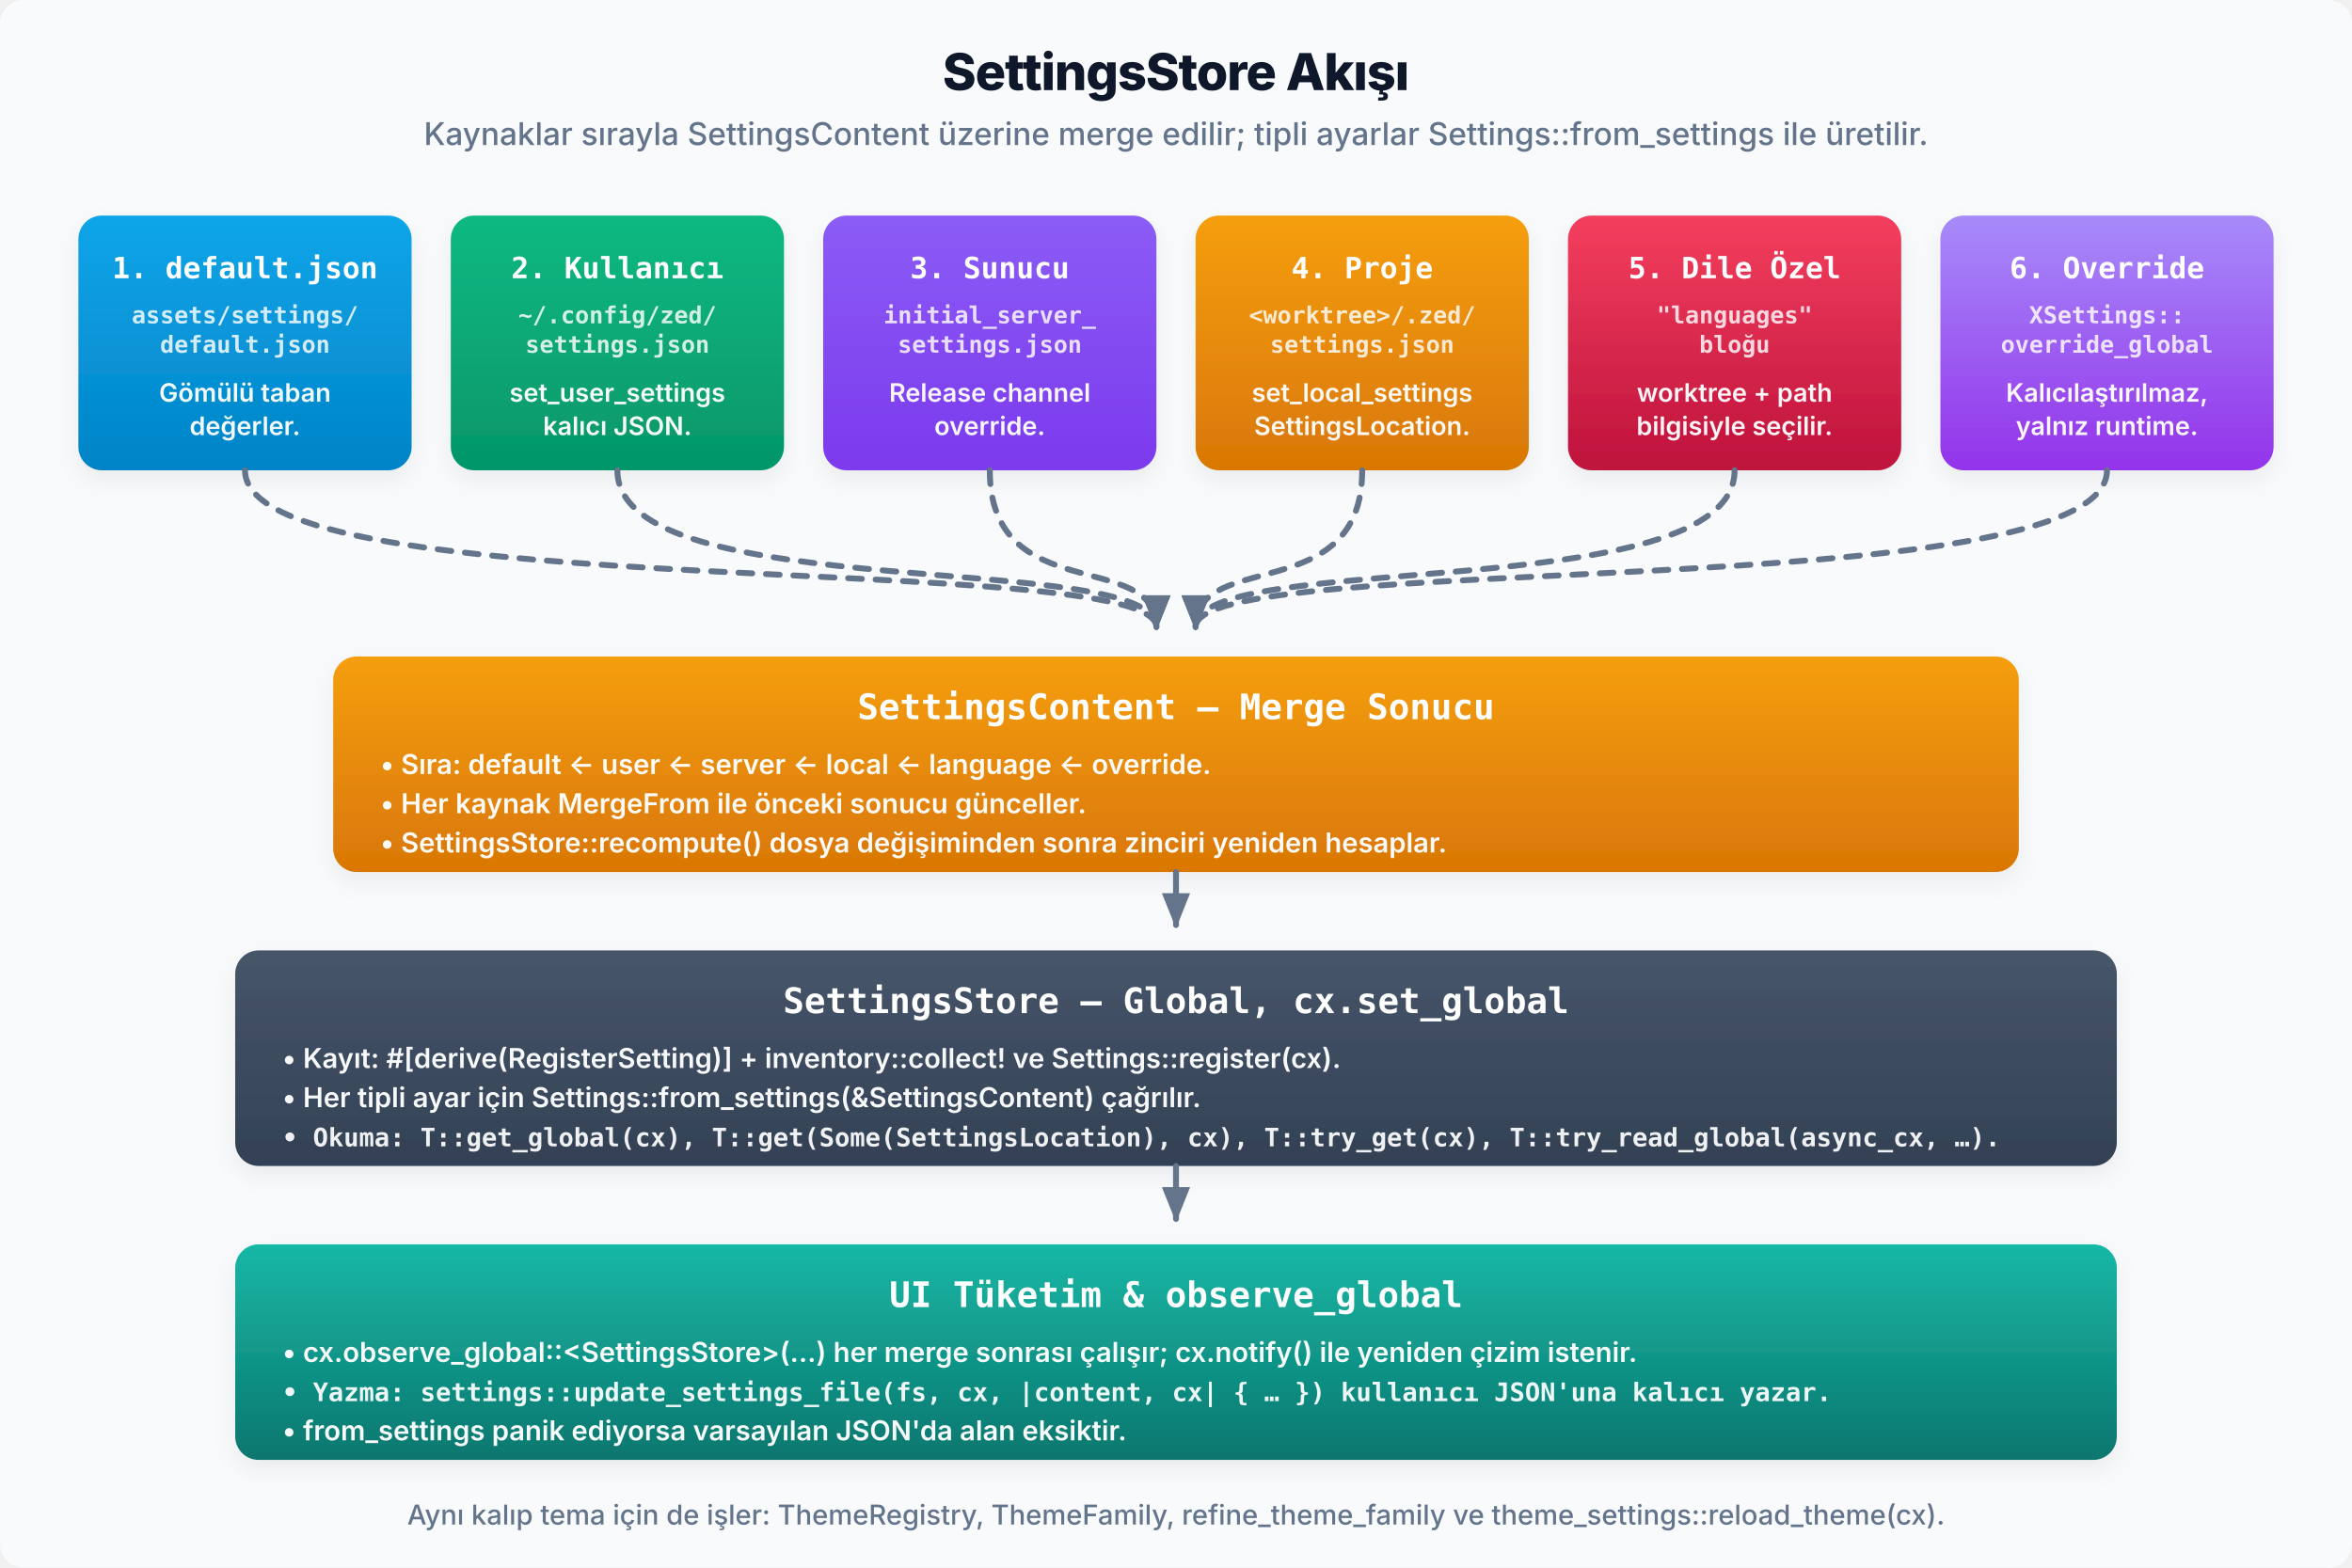
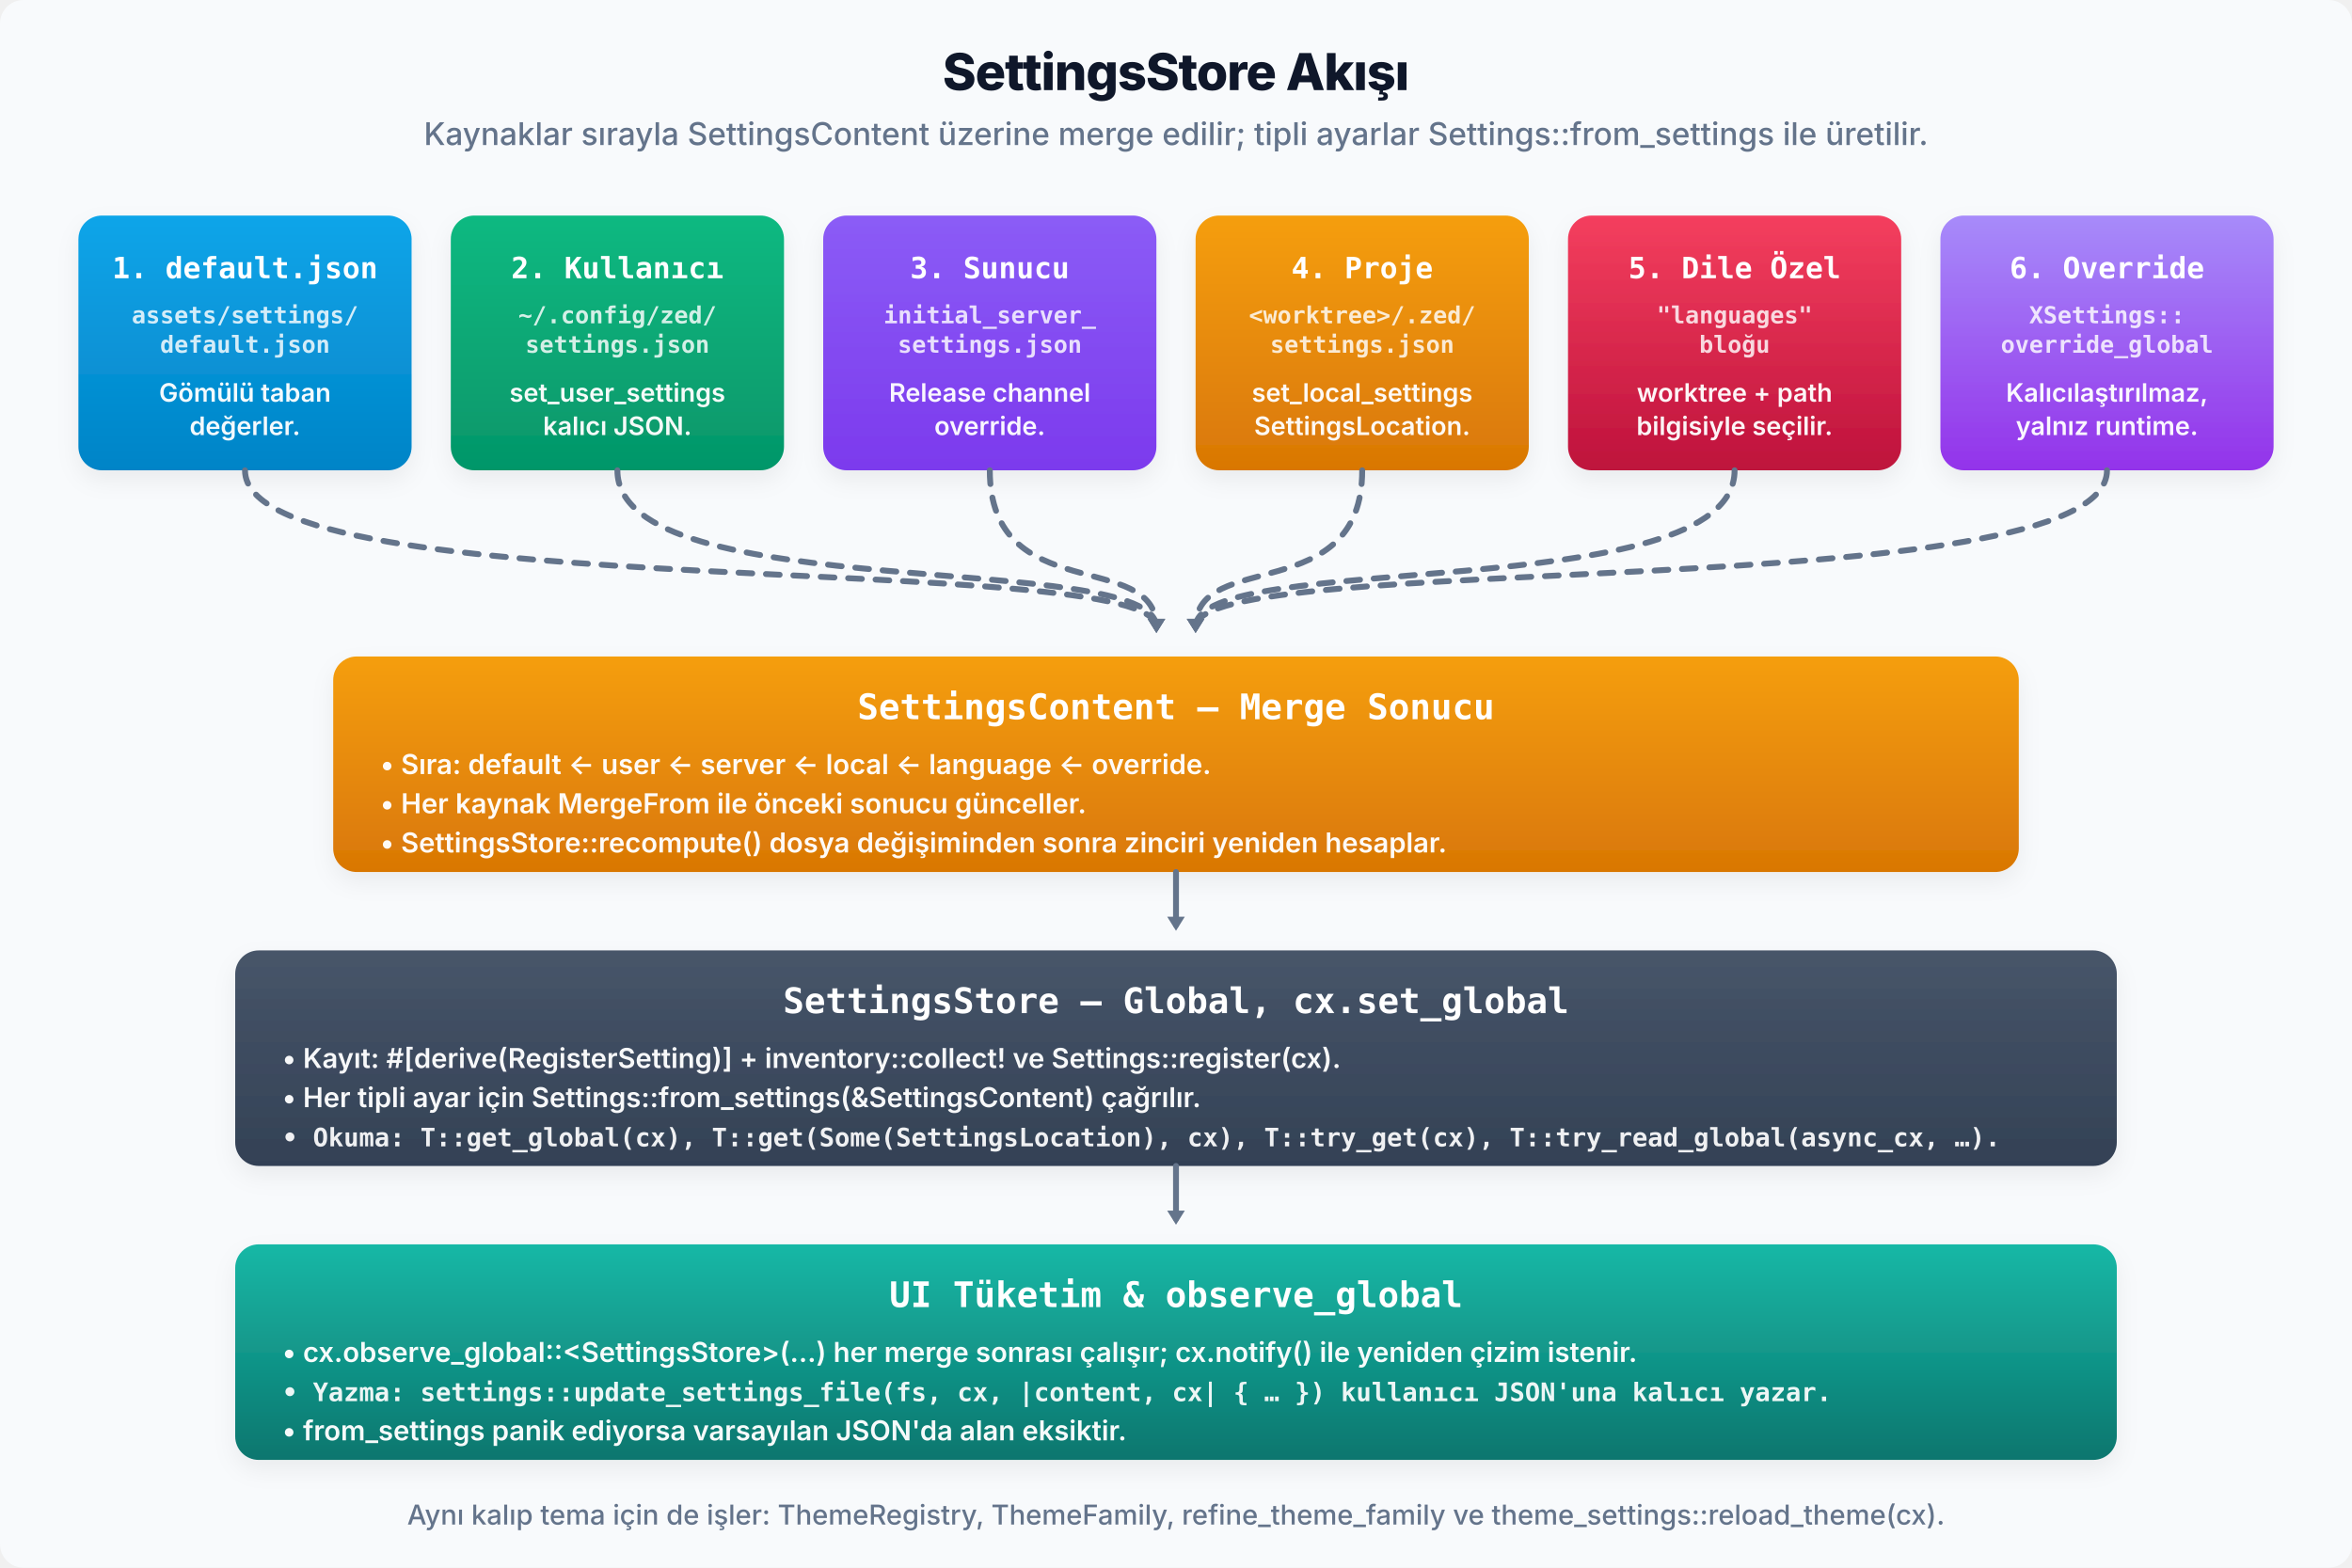
<svg xmlns="http://www.w3.org/2000/svg" viewBox="0 0 1200 800">
  <defs>
    <filter id="shadow" x="-20%" y="-20%" width="140%" height="140%">
      <feDropShadow dx="0" dy="5" stdDeviation="6" flood-color="#0f172a" flood-opacity="0.06" />
    </filter>
-     <marker id="arrow" viewBox="0 0 10 10" refX="9" refY="5" markerWidth="6" markerHeight="6" orient="auto">
-       <path d="M 0 1 L 10 5 L 0 9 Z" fill="#64748b" />
+     <marker id="arrow" viewBox="0 0 1 1" refX="0.4" refY="0" markerWidth="1" markerHeight="1" orient="auto-start-reverse" overflow="visible" preserveAspectRatio="xMidYMid">
+       <path d="M 1.4 0 L -1 1.5 L -1 -1.5 Z" fill="#64748b" />
    </marker>
    <linearGradient id="g-sky" x1="0" y1="0" x2="0" y2="1">
      <stop offset="0" stop-color="#0ea5e9" />
      <stop offset="1" stop-color="#0284c7" />
    </linearGradient>
    <linearGradient id="g-green" x1="0" y1="0" x2="0" y2="1">
      <stop offset="0" stop-color="#10b981" />
      <stop offset="1" stop-color="#059669" />
    </linearGradient>
    <linearGradient id="g-purple" x1="0" y1="0" x2="0" y2="1">
      <stop offset="0" stop-color="#8b5cf6" />
      <stop offset="1" stop-color="#7c3aed" />
    </linearGradient>
    <linearGradient id="g-amber" x1="0" y1="0" x2="0" y2="1">
      <stop offset="0" stop-color="#f59e0b" />
      <stop offset="1" stop-color="#d97706" />
    </linearGradient>
    <linearGradient id="g-rose" x1="0" y1="0" x2="0" y2="1">
      <stop offset="0" stop-color="#f43f5e" />
      <stop offset="1" stop-color="#be123c" />
    </linearGradient>
    <linearGradient id="g-indigo" x1="0" y1="0" x2="0" y2="1">
      <stop offset="0" stop-color="#a78bfa" />
      <stop offset="1" stop-color="#9333ea" />
    </linearGradient>
    <linearGradient id="g-slate" x1="0" y1="0" x2="0" y2="1">
      <stop offset="0" stop-color="#475569" />
      <stop offset="1" stop-color="#334155" />
    </linearGradient>
    <linearGradient id="g-teal" x1="0" y1="0" x2="0" y2="1">
      <stop offset="0" stop-color="#14b8a6" />
      <stop offset="1" stop-color="#0f766e" />
    </linearGradient>
    <style>
      .bg { fill: #f8fafc; }
      .title { font: 800 26px system-ui, -apple-system, sans-serif; fill: #0f172a; letter-spacing: -0.5px; text-anchor: middle; }
      .sub { font: 500 16px system-ui, -apple-system, sans-serif; fill: #64748b; text-anchor: middle; }

      .c-title { font: 800 15px ui-monospace, SFMono-Regular, monospace; fill: #ffffff; text-anchor: middle; }
      .c-path { font: 700 12px ui-monospace, SFMono-Regular, monospace; fill: #ffffff; opacity: 0.82; text-anchor: middle; }
      .c-body { font: 600 13px system-ui, -apple-system, sans-serif; fill: #ffffff; opacity: 0.95; text-anchor: middle; }

      .p-title { font: 800 18px ui-monospace, SFMono-Regular, monospace; fill: #ffffff; text-anchor: middle; }
      .p-body { font: 600 14px system-ui, -apple-system, sans-serif; fill: #ffffff; opacity: 0.96; }
      .p-mono { font: 600 13px ui-monospace, SFMono-Regular, monospace; fill: #ffffff; opacity: 0.92; }
      .note { font: 500 14px system-ui, -apple-system, sans-serif; fill: #64748b; text-anchor: middle; }

      .arrow-line { stroke: #64748b; stroke-width: 3; fill: none; marker-end: url(#arrow); stroke-linecap: round; stroke-linejoin: round; }

      /* Sıralı belirme: kaynak kartları soldan sağa, akışın doğal yönünde */
      .src { animation: pop 9s ease-in-out infinite; }
      .s1 { animation-delay: 0s; }
      .s2 { animation-delay: 0.4s; }
      .s3 { animation-delay: 0.8s; }
      .s4 { animation-delay: 1.2s; }
      .s5 { animation-delay: 1.6s; }
      .s6 { animation-delay: 2.0s; }
      @keyframes pop {
        0%   { opacity: 1; }
        45%  { opacity: 1; }
        62%  { opacity: 0.72; }
        80%  { opacity: 1; }
        100% { opacity: 1; }
      }

      /* Akan merge okları */
      .merge { stroke-dasharray: 7 7; animation: flow 9s linear infinite; }
      @keyframes flow { to { stroke-dashoffset: -56; } }

      /* Aşağı inen sonuç okları, hafif nabız */
      .pulse { animation: pulse 9s ease-in-out infinite; }
      @keyframes pulse {
        0%   { opacity: 1; }
        50%  { opacity: 0.65; }
        100% { opacity: 1; }
      }

      @media (prefers-reduced-motion: reduce) {
        .src, .merge, .pulse { animation: none; }
      }
    </style>
  </defs>
  <rect width="100%" height="100%" rx="12" class="bg" />
  <text x="600" y="46" class="title">SettingsStore Akışı</text>
  <text x="600" y="74" class="sub">Kaynaklar sırayla SettingsContent üzerine merge edilir; tipli ayarlar Settings::from_settings ile üretilir.</text>
  <g class="src s1" transform="translate(40, 110)">
    <rect width="170" height="130" rx="12" fill="url(#g-sky)" filter="url(#shadow)" />
    <text x="85" y="32" class="c-title">1. default.json</text>
    <text x="85" y="55" class="c-path">assets/settings/</text>
    <text x="85" y="70" class="c-path">default.json</text>
    <text x="85" y="95" class="c-body">Gömülü taban</text>
    <text x="85" y="112" class="c-body">değerler.</text>
  </g>
  <g class="src s2" transform="translate(230, 110)">
    <rect width="170" height="130" rx="12" fill="url(#g-green)" filter="url(#shadow)" />
    <text x="85" y="32" class="c-title">2. Kullanıcı</text>
    <text x="85" y="55" class="c-path">~/.config/zed/</text>
    <text x="85" y="70" class="c-path">settings.json</text>
    <text x="85" y="95" class="c-body">set_user_settings</text>
    <text x="85" y="112" class="c-body">kalıcı JSON.</text>
  </g>
  <g class="src s3" transform="translate(420, 110)">
    <rect width="170" height="130" rx="12" fill="url(#g-purple)" filter="url(#shadow)" />
    <text x="85" y="32" class="c-title">3. Sunucu</text>
    <text x="85" y="55" class="c-path">initial_server_</text>
    <text x="85" y="70" class="c-path">settings.json</text>
    <text x="85" y="95" class="c-body">Release channel</text>
    <text x="85" y="112" class="c-body">override.</text>
  </g>
  <g class="src s4" transform="translate(610, 110)">
    <rect width="170" height="130" rx="12" fill="url(#g-amber)" filter="url(#shadow)" />
    <text x="85" y="32" class="c-title">4. Proje</text>
    <text x="85" y="55" class="c-path">&lt;worktree&gt;/.zed/</text>
    <text x="85" y="70" class="c-path">settings.json</text>
    <text x="85" y="95" class="c-body">set_local_settings</text>
    <text x="85" y="112" class="c-body">SettingsLocation.</text>
  </g>
  <g class="src s5" transform="translate(800, 110)">
    <rect width="170" height="130" rx="12" fill="url(#g-rose)" filter="url(#shadow)" />
    <text x="85" y="32" class="c-title">5. Dile Özel</text>
    <text x="85" y="55" class="c-path">"languages"</text>
    <text x="85" y="70" class="c-path">bloğu</text>
    <text x="85" y="95" class="c-body">worktree + path</text>
    <text x="85" y="112" class="c-body">bilgisiyle seçilir.</text>
  </g>
  <g class="src s6" transform="translate(990, 110)">
    <rect width="170" height="130" rx="12" fill="url(#g-indigo)" filter="url(#shadow)" />
    <text x="85" y="32" class="c-title">6. Override</text>
    <text x="85" y="55" class="c-path">XSettings::</text>
    <text x="85" y="70" class="c-path">override_global</text>
    <text x="85" y="95" class="c-body">Kalıcılaştırılmaz,</text>
    <text x="85" y="112" class="c-body">yalnız runtime.</text>
  </g>
  <path d="M 125 240 C 125 310 590 280 590 320" class="arrow-line merge" />
  <path d="M 315 240 C 315 310 590 280 590 320" class="arrow-line merge" />
  <path d="M 505 240 C 505 310 590 280 590 320" class="arrow-line merge" />
  <path d="M 695 240 C 695 310 610 280 610 320" class="arrow-line merge" />
  <path d="M 885 240 C 885 310 610 280 610 320" class="arrow-line merge" />
  <path d="M 1075 240 C 1075 310 610 280 610 320" class="arrow-line merge" />
  <g transform="translate(170, 335)">
    <rect width="860" height="110" rx="12" fill="url(#g-amber)" filter="url(#shadow)" />
    <text x="430" y="32" class="p-title">SettingsContent — Merge Sonucu</text>
    <text x="24" y="60" class="p-body">• Sıra: default &lt;- user &lt;- server &lt;- local &lt;- language &lt;- override.</text>
    <text x="24" y="80" class="p-body">• Her kaynak MergeFrom ile önceki sonucu günceller.</text>
    <text x="24" y="100" class="p-body">• SettingsStore::recompute() dosya değişiminden sonra zinciri yeniden hesaplar.</text>
  </g>
  <path d="M 600 445 L 600 472" class="arrow-line pulse" />
  <g transform="translate(120, 485)">
    <rect width="960" height="110" rx="12" fill="url(#g-slate)" filter="url(#shadow)" />
    <text x="480" y="32" class="p-title">SettingsStore — Global, cx.set_global</text>
    <text x="24" y="60" class="p-body">• Kayıt: #[derive(RegisterSetting)] + inventory::collect! ve Settings::register(cx).</text>
    <text x="24" y="80" class="p-body">• Her tipli ayar için Settings::from_settings(&amp;SettingsContent) çağrılır.</text>
    <text x="24" y="100" class="p-mono">• Okuma: T::get_global(cx), T::get(Some(SettingsLocation), cx), T::try_get(cx), T::try_read_global(async_cx, …).</text>
  </g>
  <path d="M 600 595 L 600 622" class="arrow-line pulse" />
  <g transform="translate(120, 635)">
    <rect width="960" height="110" rx="12" fill="url(#g-teal)" filter="url(#shadow)" />
    <text x="480" y="32" class="p-title">UI Tüketim &amp; observe_global</text>
    <text x="24" y="60" class="p-body">• cx.observe_global::&lt;SettingsStore&gt;(...) her merge sonrası çalışır; cx.notify() ile yeniden çizim istenir.</text>
    <text x="24" y="80" class="p-mono">• Yazma: settings::update_settings_file(fs, cx, |content, cx| { … }) kullanıcı JSON'una kalıcı yazar.</text>
    <text x="24" y="100" class="p-body">• from_settings panik ediyorsa varsayılan JSON'da alan eksiktir.</text>
  </g>
  <text x="600" y="778" class="note">Aynı kalıp tema için de işler: ThemeRegistry, ThemeFamily, refine_theme_family ve theme_settings::reload_theme(cx).</text>
</svg>
